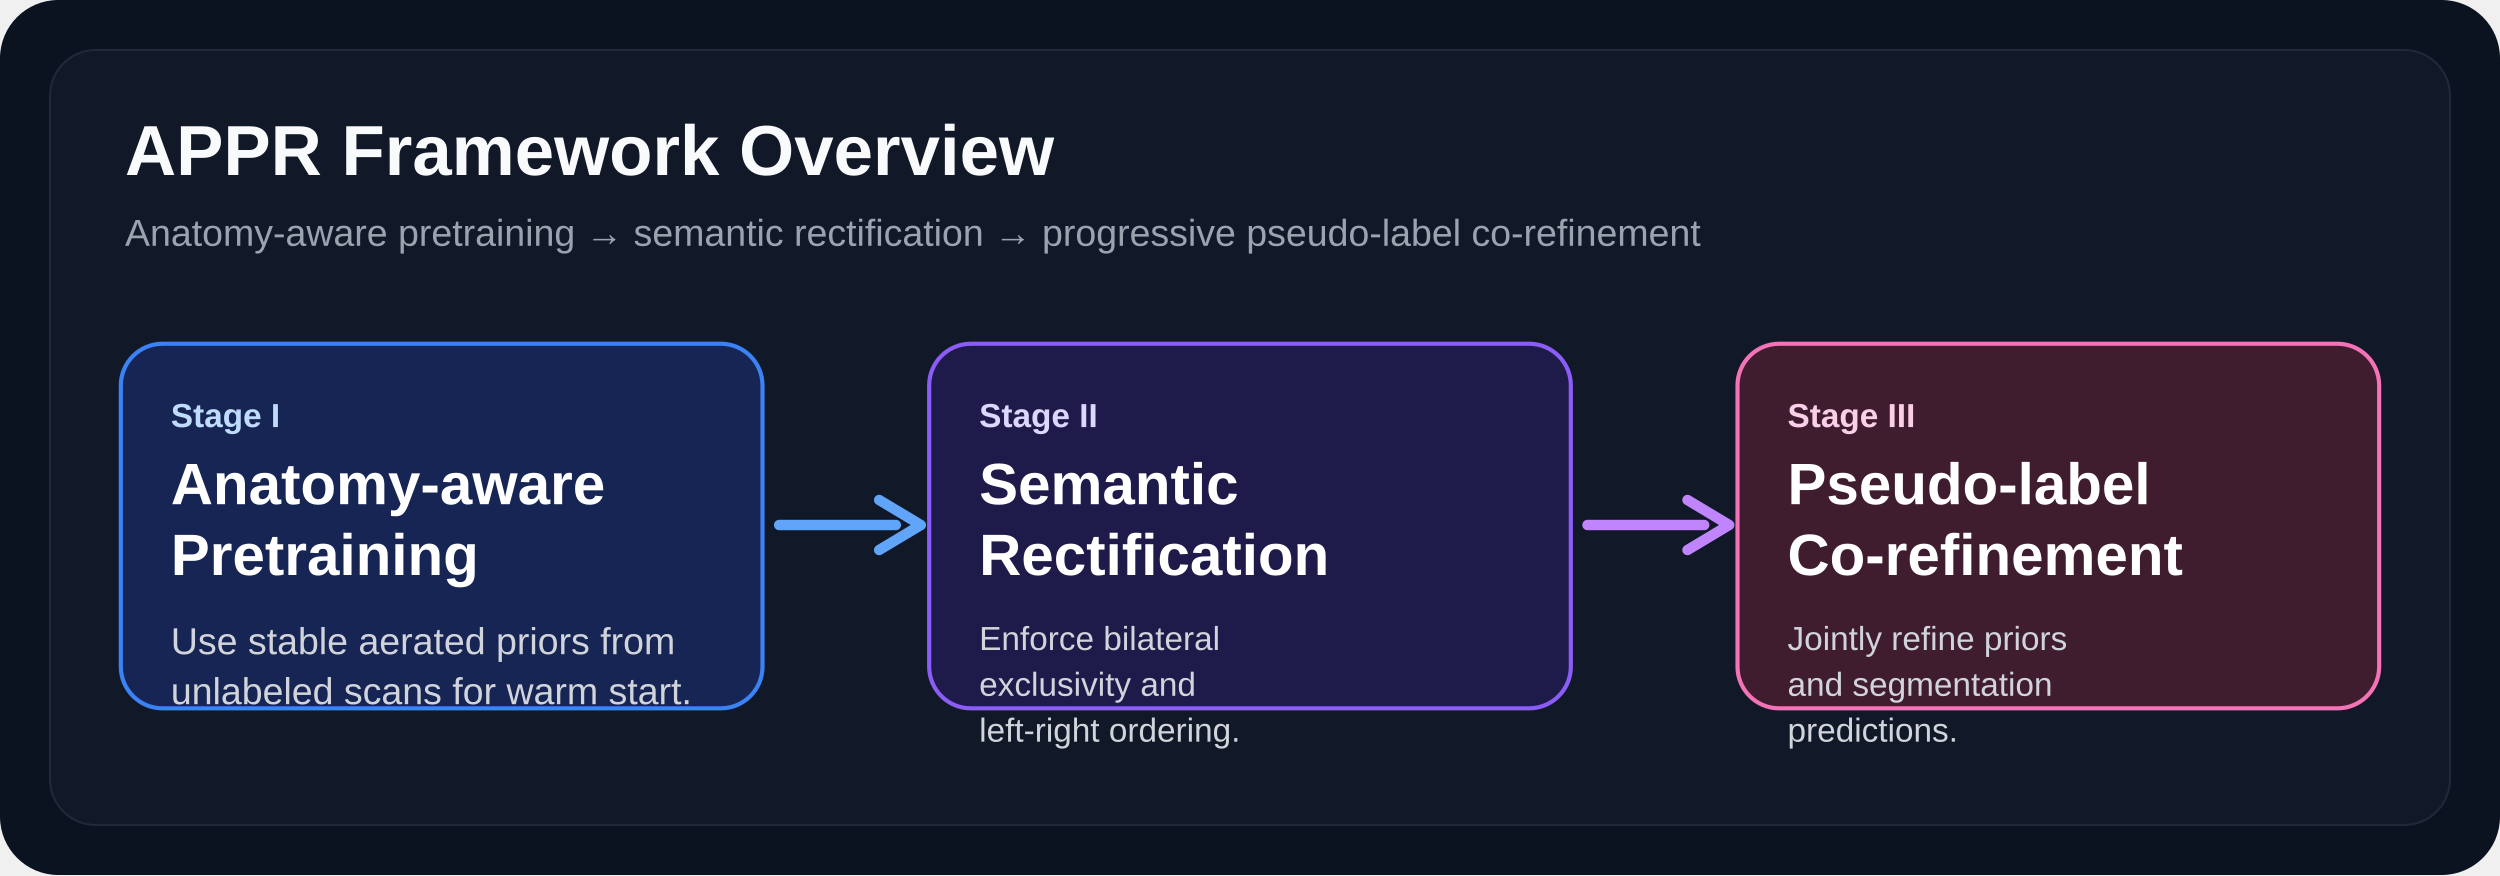
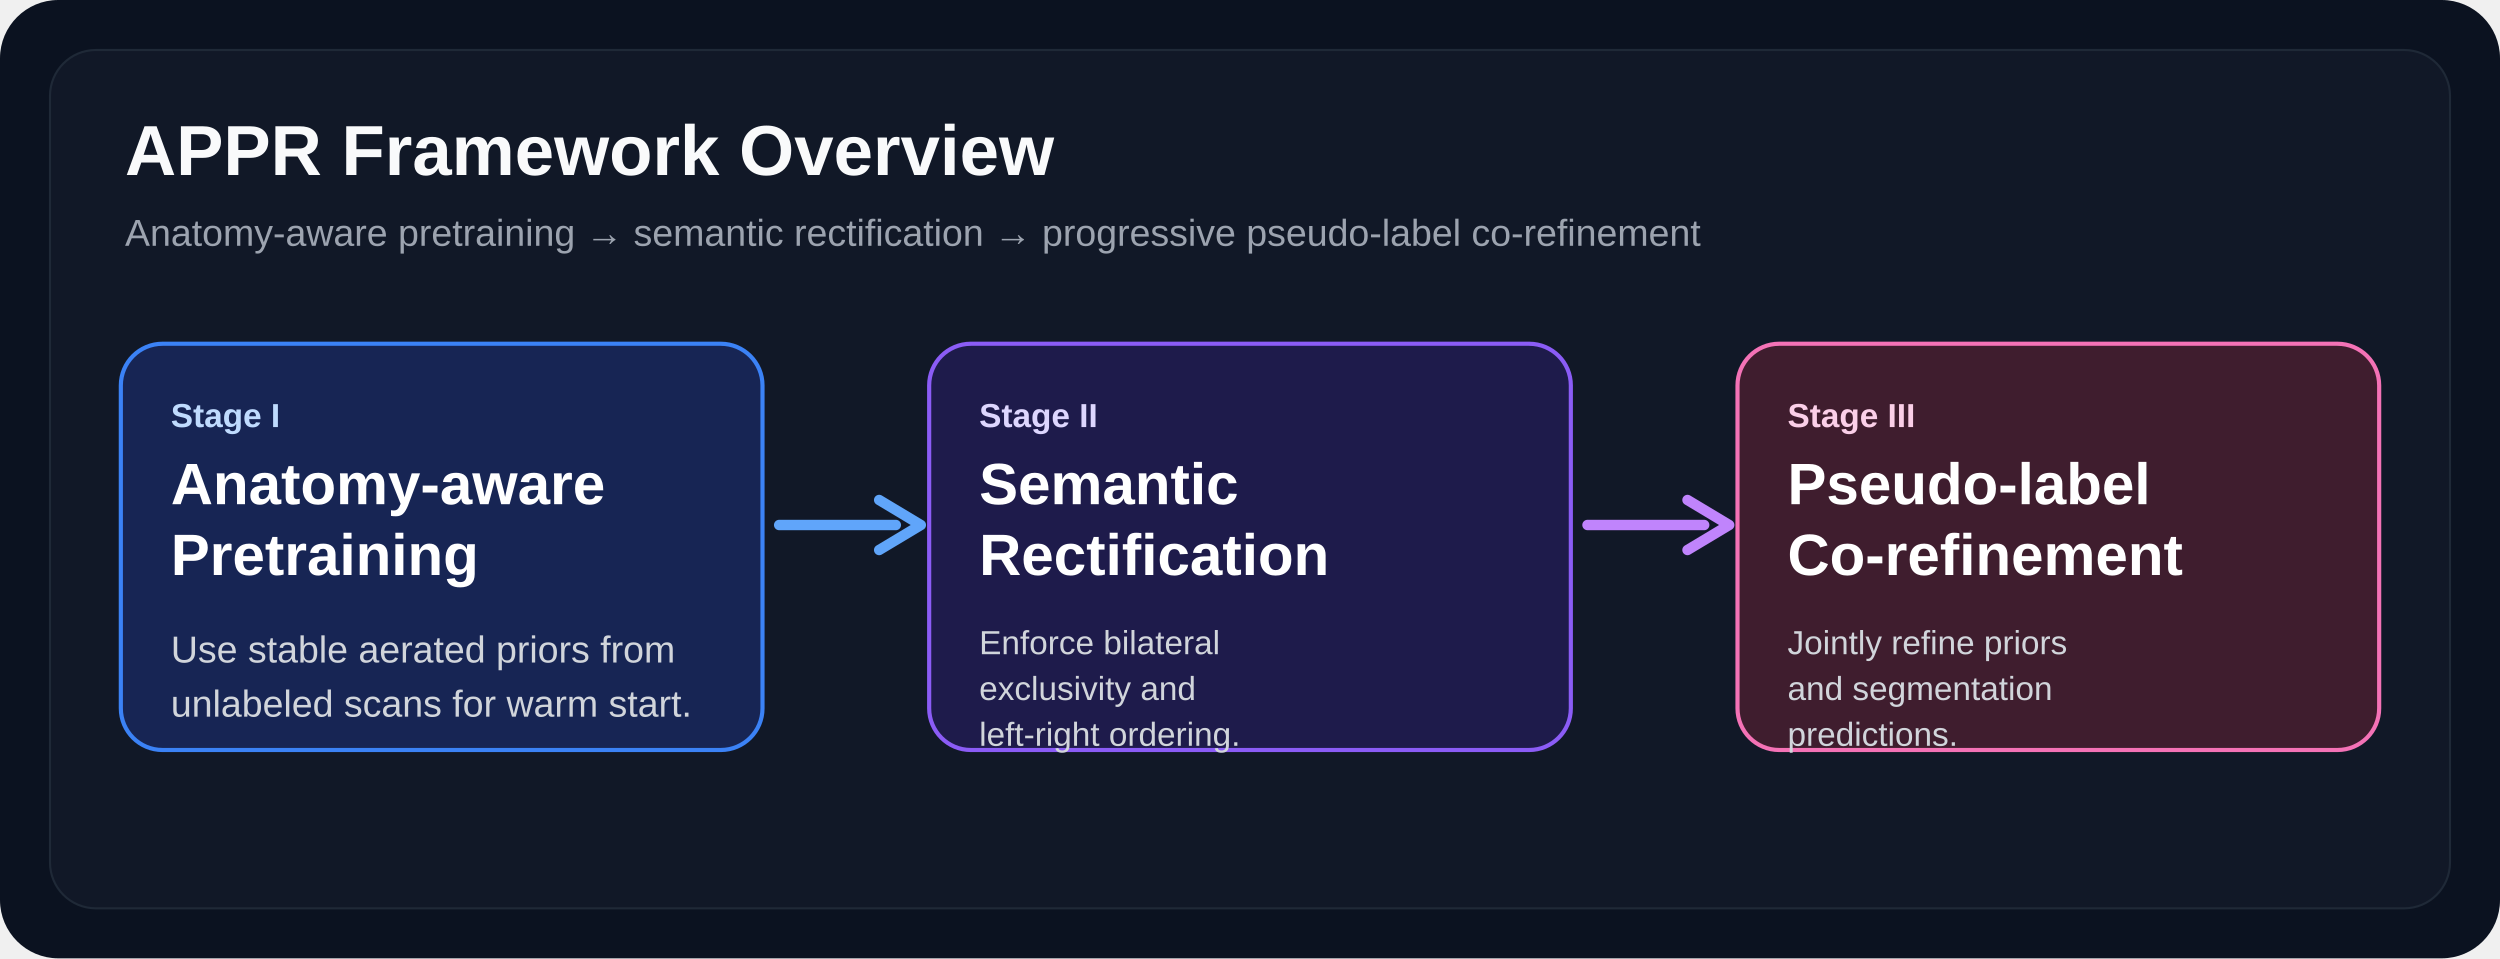
- <svg xmlns="http://www.w3.org/2000/svg" width="1200" height="420" viewBox="0 0 1200 420" fill="none">
-   <rect width="1200" height="420" rx="28" fill="#0B1220" />
-   <rect x="24" y="24" width="1152" height="372" rx="22" fill="#111827" stroke="#1F2937" />
+ <svg xmlns="http://www.w3.org/2000/svg" width="1200" height="460" viewBox="0 0 1200 460" fill="none">
+   <rect width="1200" height="460" rx="28" fill="#0B1220" />
+   <rect x="24" y="24" width="1152" height="412" rx="22" fill="#111827" stroke="#1F2937" />
  <text x="60" y="84" fill="#F9FAFB" font-family="Arial, Helvetica, sans-serif" font-size="34" font-weight="700">APPR Framework Overview</text>
  <text x="60" y="118" fill="#9CA3AF" font-family="Arial, Helvetica, sans-serif" font-size="18">Anatomy-aware pretraining → semantic rectification → progressive pseudo-label co-refinement</text>
-   <rect x="58" y="165" width="308" height="175" rx="20" fill="#172554" stroke="#3B82F6" stroke-width="2" />
+   <rect x="58" y="165" width="308" height="195" rx="20" fill="#172554" stroke="#3B82F6" stroke-width="2" />
  <text x="82" y="205" fill="#BFDBFE" font-family="Arial, Helvetica, sans-serif" font-size="16" font-weight="700">Stage I</text>
  <text x="82" y="242" fill="#FFFFFF" font-family="Arial, Helvetica, sans-serif" font-size="28" font-weight="700">Anatomy-aware</text>
  <text x="82" y="276" fill="#FFFFFF" font-family="Arial, Helvetica, sans-serif" font-size="28" font-weight="700">Pretraining</text>
-   <text x="82" y="314" fill="#D1D5DB" font-family="Arial, Helvetica, sans-serif" font-size="18">Use stable aerated priors from</text>
-   <text x="82" y="338" fill="#D1D5DB" font-family="Arial, Helvetica, sans-serif" font-size="18">unlabeled scans for warm start.</text>
-   <rect x="446" y="165" width="308" height="175" rx="20" fill="#1E1B4B" stroke="#8B5CF6" stroke-width="2" />
+   <text x="82" y="318" fill="#D1D5DB" font-family="Arial, Helvetica, sans-serif" font-size="18">Use stable aerated priors from</text>
+   <text x="82" y="344" fill="#D1D5DB" font-family="Arial, Helvetica, sans-serif" font-size="18">unlabeled scans for warm start.</text>
+   <rect x="446" y="165" width="308" height="195" rx="20" fill="#1E1B4B" stroke="#8B5CF6" stroke-width="2" />
  <text x="470" y="205" fill="#DDD6FE" font-family="Arial, Helvetica, sans-serif" font-size="16" font-weight="700">Stage II</text>
  <text x="470" y="242" fill="#FFFFFF" font-family="Arial, Helvetica, sans-serif" font-size="28" font-weight="700">Semantic</text>
  <text x="470" y="276" fill="#FFFFFF" font-family="Arial, Helvetica, sans-serif" font-size="28" font-weight="700">Rectification</text>
-   <text x="470" y="312" fill="#D1D5DB" font-family="Arial, Helvetica, sans-serif" font-size="16">Enforce bilateral</text>
-   <text x="470" y="334" fill="#D1D5DB" font-family="Arial, Helvetica, sans-serif" font-size="16">exclusivity and</text>
-   <text x="470" y="356" fill="#D1D5DB" font-family="Arial, Helvetica, sans-serif" font-size="16">left-right ordering.</text>
-   <rect x="834" y="165" width="308" height="175" rx="20" fill="#3F1D2E" stroke="#F472B6" stroke-width="2" />
+   <text x="470" y="314" fill="#D1D5DB" font-family="Arial, Helvetica, sans-serif" font-size="16">Enforce bilateral</text>
+   <text x="470" y="336" fill="#D1D5DB" font-family="Arial, Helvetica, sans-serif" font-size="16">exclusivity and</text>
+   <text x="470" y="358" fill="#D1D5DB" font-family="Arial, Helvetica, sans-serif" font-size="16">left-right ordering.</text>
+   <rect x="834" y="165" width="308" height="195" rx="20" fill="#3F1D2E" stroke="#F472B6" stroke-width="2" />
  <text x="858" y="205" fill="#FBCFE8" font-family="Arial, Helvetica, sans-serif" font-size="16" font-weight="700">Stage III</text>
  <text x="858" y="242" fill="#FFFFFF" font-family="Arial, Helvetica, sans-serif" font-size="28" font-weight="700">Pseudo-label</text>
  <text x="858" y="276" fill="#FFFFFF" font-family="Arial, Helvetica, sans-serif" font-size="28" font-weight="700">Co-refinement</text>
-   <text x="858" y="312" fill="#D1D5DB" font-family="Arial, Helvetica, sans-serif" font-size="16">Jointly refine priors</text>
-   <text x="858" y="334" fill="#D1D5DB" font-family="Arial, Helvetica, sans-serif" font-size="16">and segmentation</text>
-   <text x="858" y="356" fill="#D1D5DB" font-family="Arial, Helvetica, sans-serif" font-size="16">predictions.</text>
+   <text x="858" y="314" fill="#D1D5DB" font-family="Arial, Helvetica, sans-serif" font-size="16">Jointly refine priors</text>
+   <text x="858" y="336" fill="#D1D5DB" font-family="Arial, Helvetica, sans-serif" font-size="16">and segmentation</text>
+   <text x="858" y="358" fill="#D1D5DB" font-family="Arial, Helvetica, sans-serif" font-size="16">predictions.</text>
  <path d="M374 252H430" stroke="#60A5FA" stroke-width="5" stroke-linecap="round" />
  <path d="M422 240L442 252L422 264" stroke="#60A5FA" stroke-width="5" stroke-linecap="round" stroke-linejoin="round" />
  <path d="M762 252H818" stroke="#C084FC" stroke-width="5" stroke-linecap="round" />
  <path d="M810 240L830 252L810 264" stroke="#C084FC" stroke-width="5" stroke-linecap="round" stroke-linejoin="round" />
</svg>
